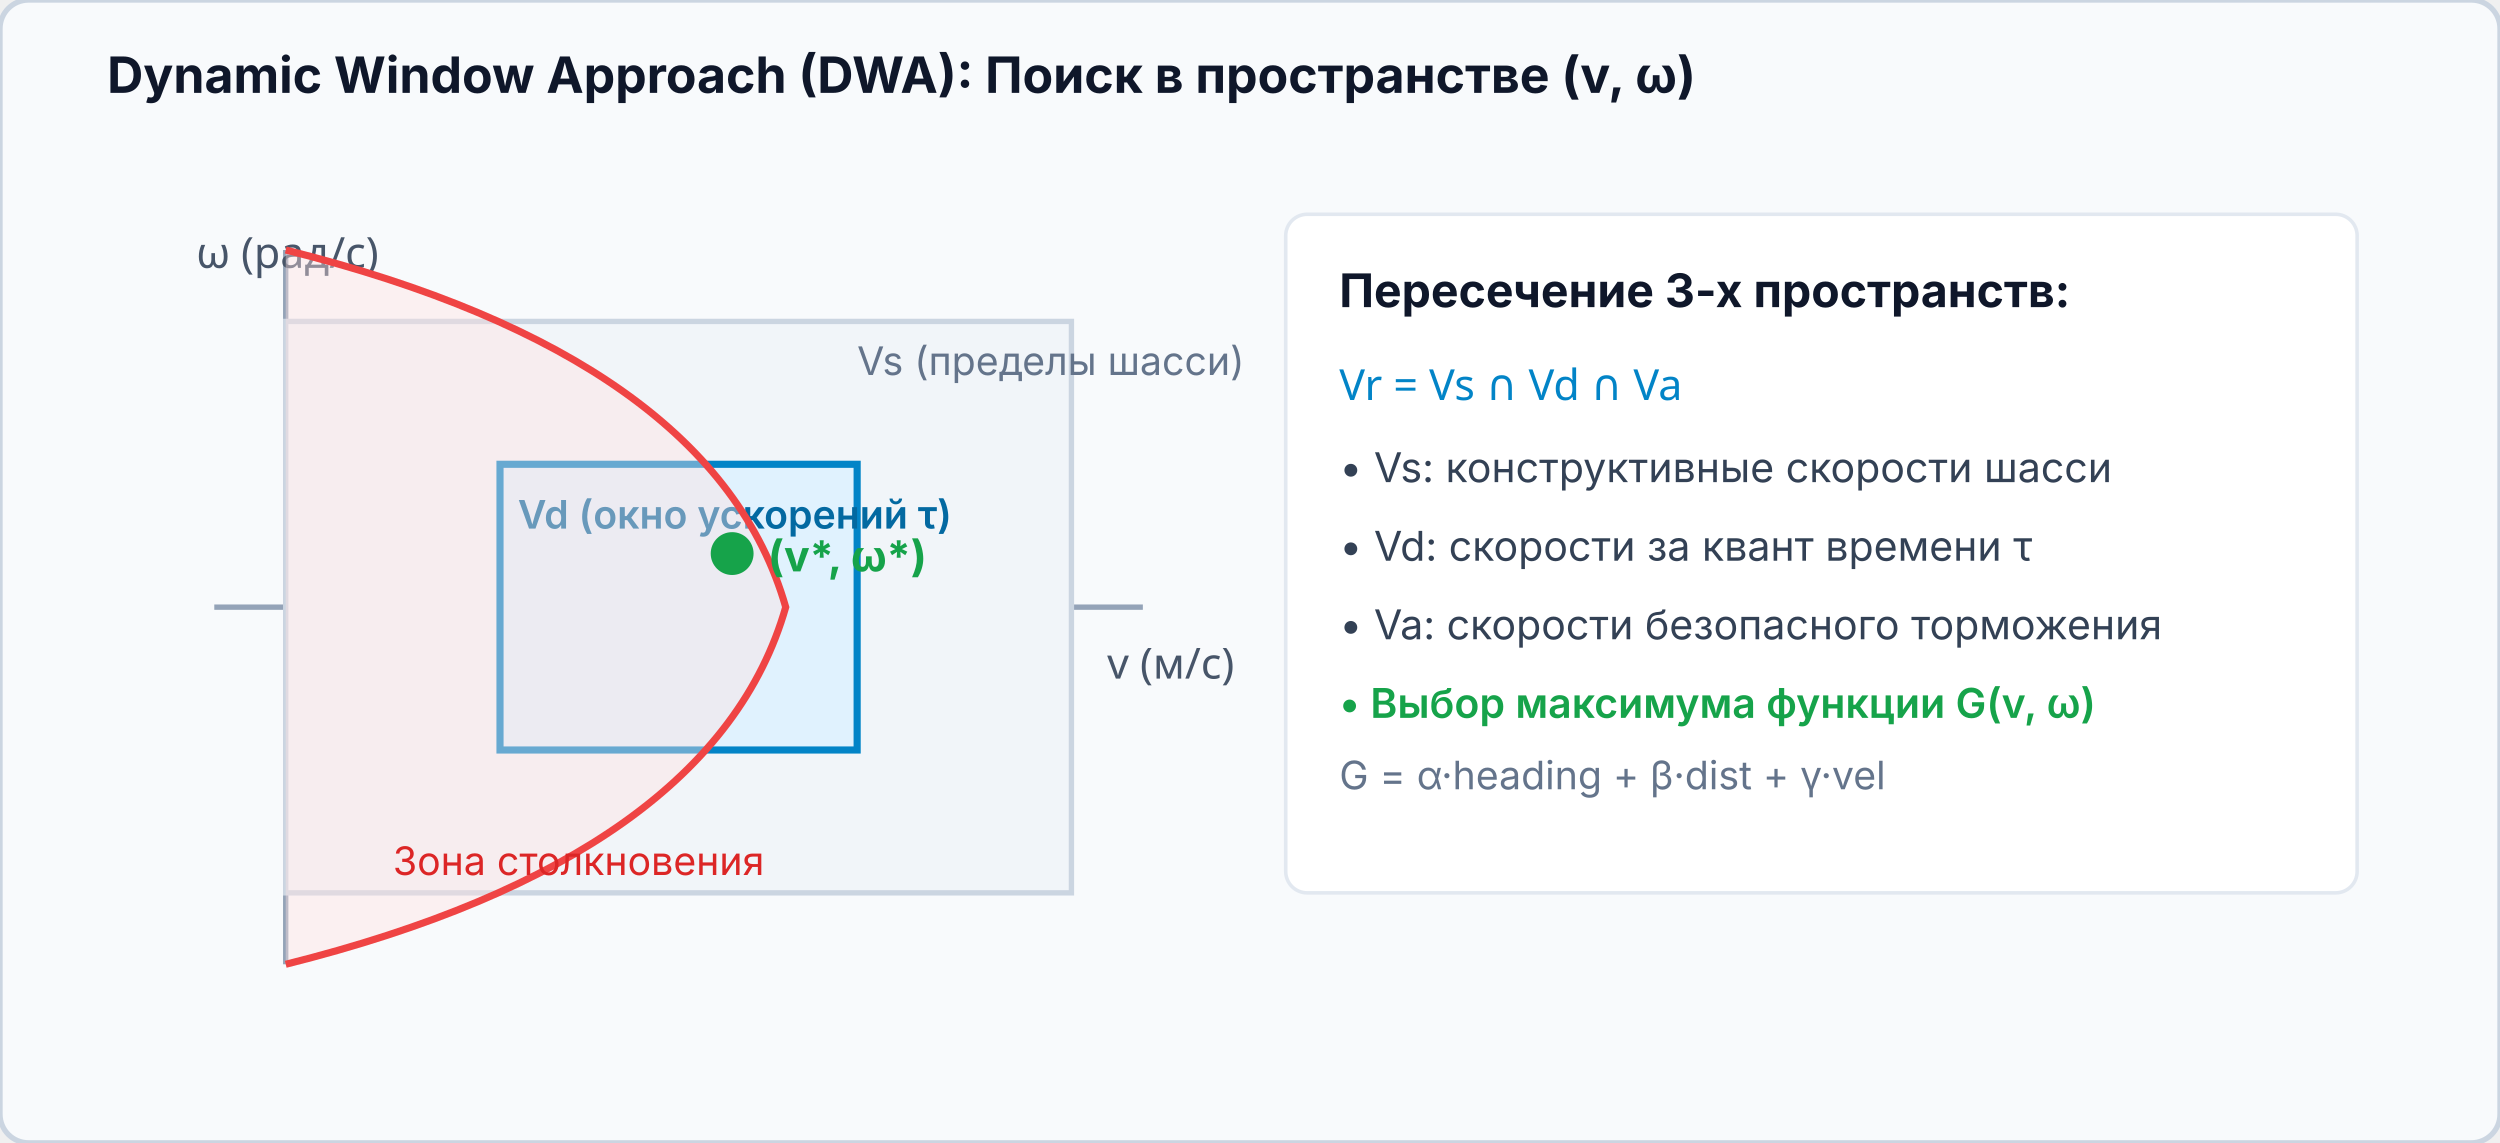
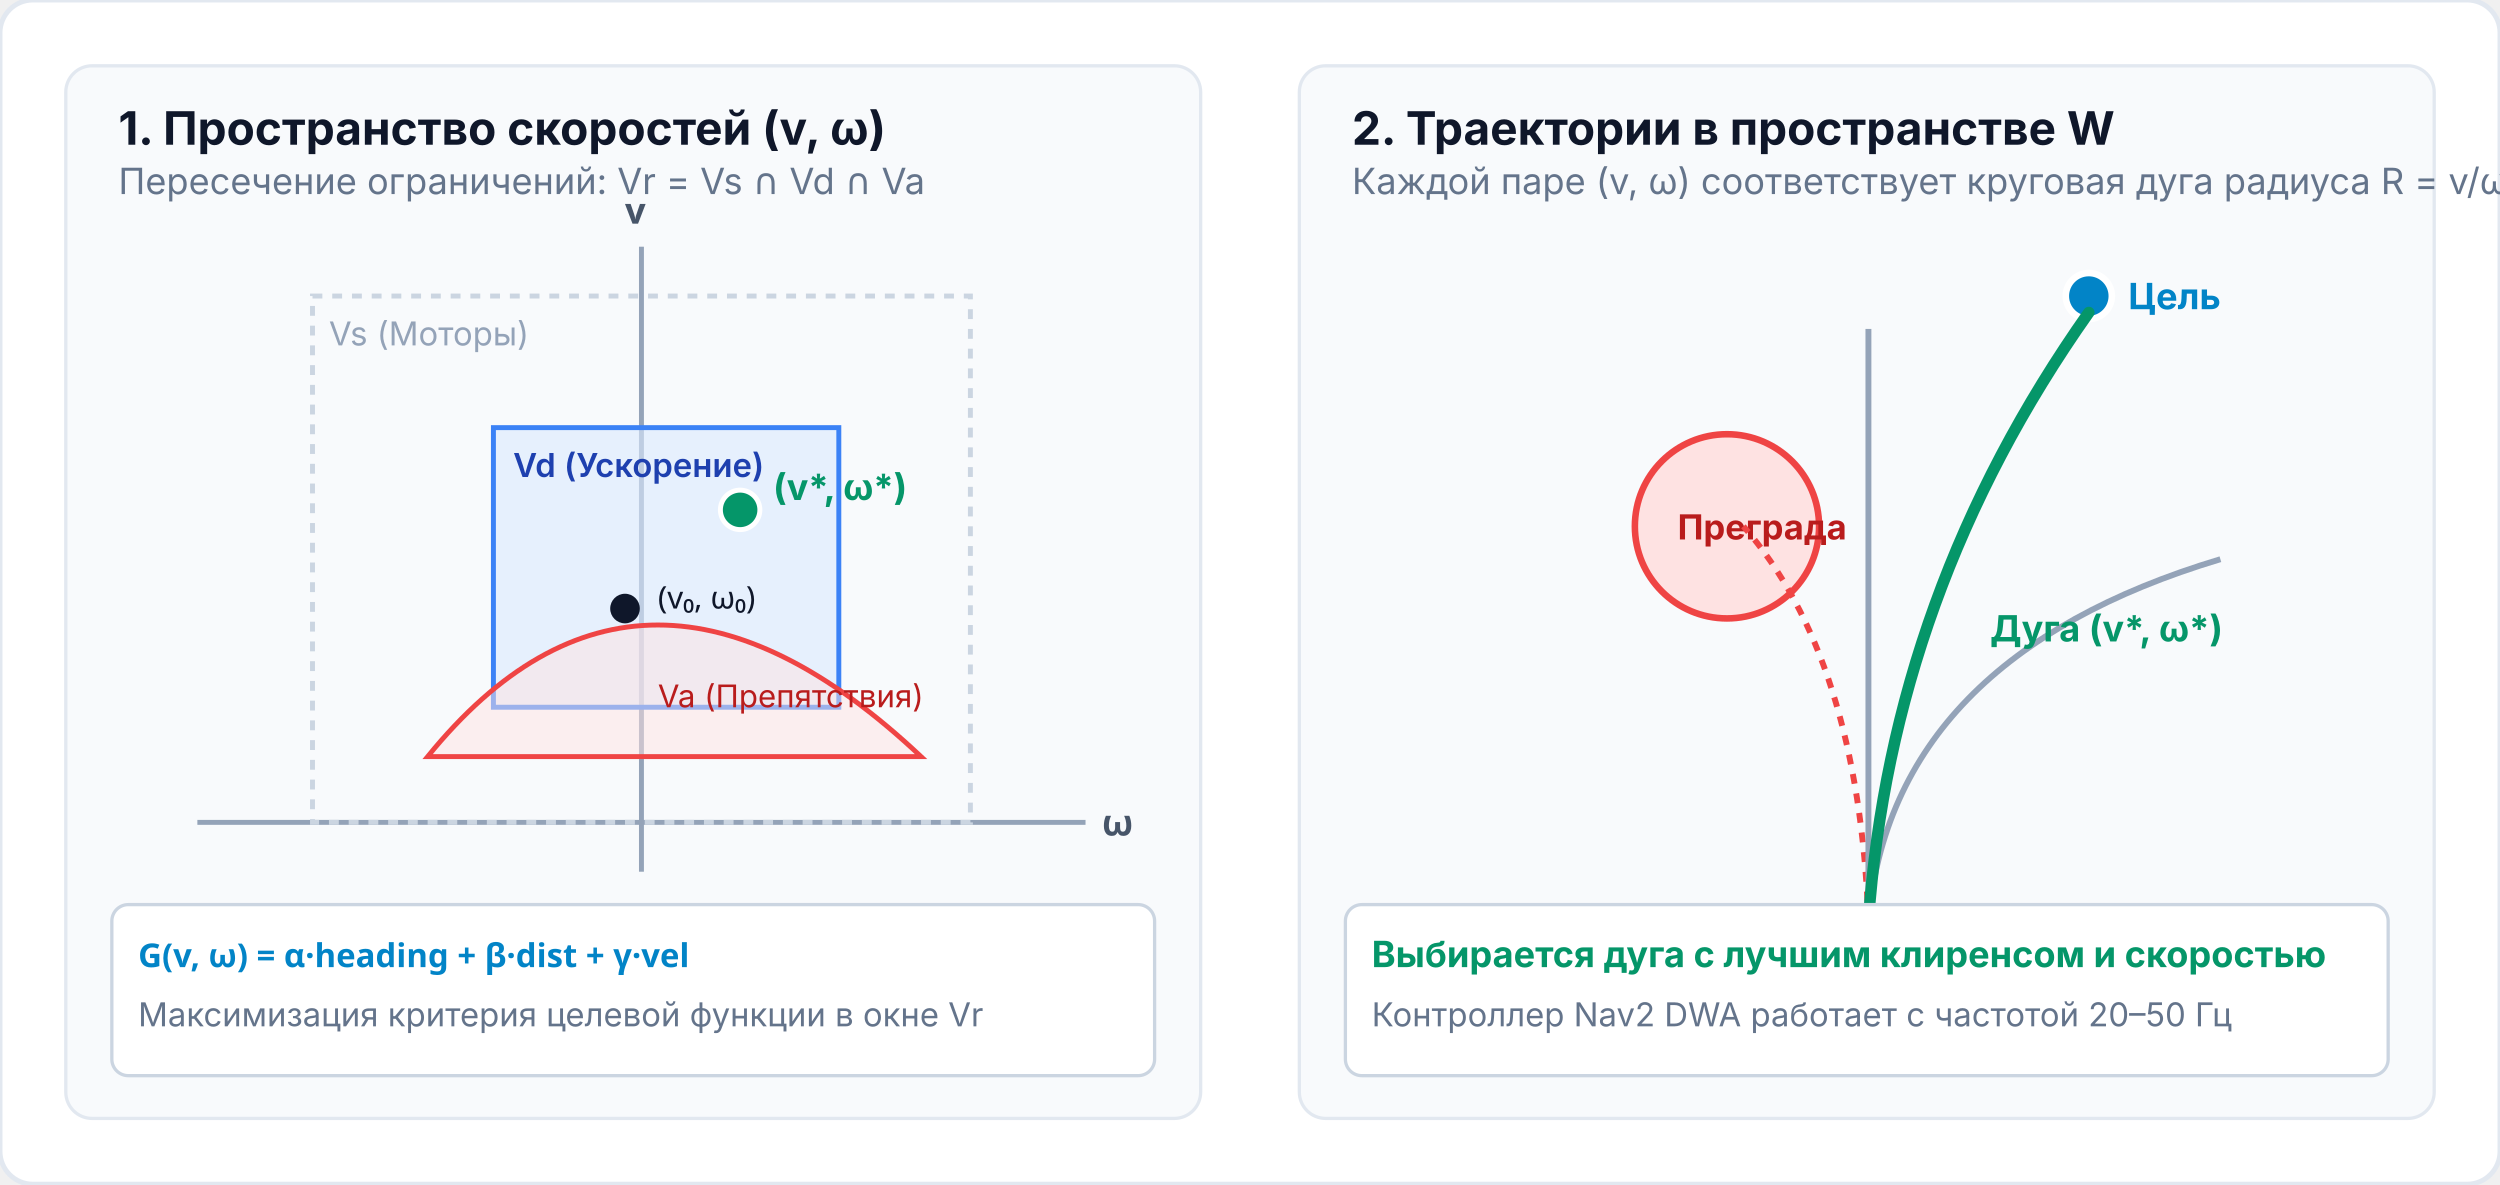
- <svg xmlns="http://www.w3.org/2000/svg" viewBox="0 0 700 320" width="100%" height="100%">
-   <rect width="100%" height="100%" rx="8" fill="#f8fafc" stroke="#cbd5e1" stroke-width="1.5" />
-   <text x="30" y="26" font-family="Inter" font-size="14" font-weight="700" fill="#0f172a">Dynamic Window Approach (DWA): Поиск в пространстве (v, ω)</text>
-   <g transform="translate(40, 50)">
-     <line x1="20" y1="120" x2="280" y2="120" stroke="#94a3b8" stroke-width="1.5" />
-     <line x1="40" y1="20" x2="40" y2="220" stroke="#94a3b8" stroke-width="1.5" />
-     <text x="270" y="140" font-family="JetBrains Mono" font-size="12" fill="#475569">v (м/с)</text>
-     <text x="15" y="25" font-family="JetBrains Mono" font-size="12" fill="#475569">ω (рад/с)</text>
-     <rect x="40" y="40" width="220" height="160" fill="#f1f5f9" stroke="#cbd5e1" stroke-width="1.5" />
-     <text x="200" y="55" font-family="Inter" font-size="11" fill="#64748b">Vs (пределы шасси)</text>
-     <rect x="100" y="80" width="100" height="80" fill="#e0f2fe" stroke="#0284c7" stroke-width="2" />
-     <text x="105" y="98" font-family="Inter" font-size="11" font-weight="600" fill="#0369a1">Vd (окно ускорений τ)</text>
-     <path d="M40,20 Q160,50 180,120 Q160,190 40,220 Z" fill="#fee2e2" opacity="0.4" />
-     <path d="M40,20 Q160,50 180,120 Q160,190 40,220" stroke="#ef4444" stroke-width="2" fill="none" />
-     <text x="70" y="195" font-family="Inter" font-size="11" fill="#dc2626">Зона столкновения</text>
-     <circle cx="165" cy="105" r="6" fill="#16a34a" />
-     <text x="175" y="110" font-family="Inter" font-size="12" font-weight="700" fill="#16a34a">(v*, ω*)</text>
+ <svg xmlns="http://www.w3.org/2000/svg" viewBox="0 0 760 360" width="100%" height="100%">
+   <rect width="100%" height="100%" rx="10" fill="#ffffff" stroke="#e2e8f0" stroke-width="1.5" />
+   <g transform="translate(20, 20)">
+     <rect width="345" height="320" rx="8" fill="#f8fafc" stroke="#e2e8f0" stroke-width="1" />
+     <text x="16" y="24" font-family="Inter, sans-serif" font-size="14" font-weight="700" fill="#0f172a">1. Пространство скоростей (v, ω)</text>
+     <text x="16" y="39" font-family="Inter, sans-serif" font-size="11" fill="#64748b">Пересечение ограничений: Vr = Vs ∩ Vd ∩ Va</text>
+     <line x1="40" y1="230" x2="310" y2="230" stroke="#94a3b8" stroke-width="1.5" />
+     <line x1="175" y1="245" x2="175" y2="55" stroke="#94a3b8" stroke-width="1.5" />
+     <text x="315" y="234" font-family="JetBrains Mono" font-size="11" font-weight="700" fill="#475569">ω</text>
+     <text x="170" y="48" font-family="JetBrains Mono" font-size="11" font-weight="700" fill="#475569">v</text>
+     <rect x="75" y="70" width="200" height="160" fill="none" stroke="#cbd5e1" stroke-width="1.5" stroke-dasharray="3,3" />
+     <text x="80" y="85" font-family="Inter" font-size="10" fill="#94a3b8">Vs (Моторы)</text>
+     <rect x="130" y="110" width="105" height="85" fill="#dbeafe" fill-opacity="0.6" stroke="#3b82f6" stroke-width="1.5" />
+     <text x="136" y="125" font-family="Inter" font-size="10" font-weight="600" fill="#1e40af">Vd (Ускорение)</text>
+     <path d="M110,210 Q175,130 260,210 Z" fill="#fee2e2" fill-opacity="0.5" stroke="#ef4444" stroke-width="1.5" />
+     <text x="180" y="195" font-family="Inter" font-size="9.5" fill="#b91c1c">Va (Препятствия)</text>
+     <circle cx="170" cy="165" r="4.5" fill="#0f172a" />
+     <text x="180" y="165" font-family="JetBrains Mono" font-size="9.5" fill="#0f172a">(v₀, ω₀)</text>
+     <circle cx="205" cy="135" r="6" fill="#059669" stroke="#ffffff" stroke-width="1.5" />
+     <text x="215" y="132" font-family="Inter" font-size="11" font-weight="700" fill="#059669">(v*, ω*)</text>
+     <rect x="14" y="255" width="317" height="52" rx="5" fill="#ffffff" stroke="#cbd5e1" stroke-width="1" />
+     <text x="22" y="274" font-family="JetBrains Mono" font-size="10" font-weight="700" fill="#0284c7">G(v, ω) = α·heading + β·dist + γ·vel</text>
+     <text x="22" y="292" font-family="Inter" font-size="10" fill="#64748b">Максимизация критерия целевой функции в окне Vr</text>
  </g>
-   <g transform="translate(360, 60)">
-     <rect width="300" height="190" rx="6" fill="#ffffff" stroke="#e2e8f0" />
-     <text x="15" y="26" font-family="Inter" font-size="13" font-weight="700" fill="#0f172a">Пересечение 3-х пространств:</text>
-     <text x="15" y="52" font-family="JetBrains Mono" font-size="12" fill="#0284c7">Vr = Vs ∩ Vd ∩ Va</text>
-     <g transform="translate(15, 75)">
-       <text x="0" y="0" font-family="Inter" font-size="11.5" fill="#334155">• Vs: конструктивные скорости шасси</text>
-       <text x="0" y="22" font-family="Inter" font-size="11.5" fill="#334155">• Vd: скорости за квант времени τ</text>
-       <text x="0" y="44" font-family="Inter" font-size="11.5" fill="#334155">• Va: скорости безопасного торможения</text>
-       <text x="0" y="66" font-family="Inter" font-size="11.5" font-weight="600" fill="#16a34a">• Выбор максимума функции G(v, ω)</text>
-       <text x="0" y="86" font-family="Inter" font-size="11" fill="#64748b">  G = α·heading + β·dist + γ·vel</text>
-     </g>
+   <g transform="translate(395, 20)">
+     <rect width="345" height="320" rx="8" fill="#f8fafc" stroke="#e2e8f0" stroke-width="1" />
+     <text x="16" y="24" font-family="Inter, sans-serif" font-size="14" font-weight="700" fill="#0f172a">2. Траектории в пространстве W</text>
+     <text x="16" y="39" font-family="Inter, sans-serif" font-size="11" fill="#64748b">Каждой паре (v, ω) соответствует круговая дуга радиуса R = v/ω</text>
+     <rect x="160" y="260" width="26" height="36" rx="3" fill="#0f172a" />
+     <circle cx="173" cy="278" r="3" fill="#38bdf8" />
+     <circle cx="130" cy="140" r="28" fill="#fee2e2" stroke="#ef4444" stroke-width="2" />
+     <text x="115" y="144" font-family="Inter" font-size="10.5" font-weight="700" fill="#b91c1c">Преграда</text>
+     <circle cx="240" cy="70" r="7" fill="#0284c7" stroke="#ffffff" stroke-width="2" />
+     <text x="252" y="74" font-family="Inter" font-size="11" font-weight="700" fill="#0284c7">Цель</text>
+     <path d="M173,260 Q170,180 135,140" stroke="#ef4444" stroke-width="1.8" fill="none" stroke-dasharray="3,3" />
+     <path d="M173,260 Q173,190 173,80" stroke="#94a3b8" stroke-width="1.8" fill="none" />
+     <path d="M173,260 Q180,180 280,150" stroke="#94a3b8" stroke-width="1.8" fill="none" />
+     <path d="M173,260 Q180,160 240,75" stroke="#059669" stroke-width="3.5" fill="none" stroke-linecap="round" />
+     <text x="210" y="175" font-family="Inter" font-size="11" font-weight="700" fill="#059669">Дуга (v*, ω*)</text>
+     <rect x="14" y="255" width="317" height="52" rx="5" fill="#ffffff" stroke="#cbd5e1" stroke-width="1" />
+     <text x="22" y="274" font-family="Inter" font-size="11" font-weight="700" fill="#059669">Выбирается дуга с лучшим клиренсом и скоростью</text>
+     <text x="22" y="292" font-family="Inter" font-size="10" fill="#64748b">Контроллер Nav2 DWA работает с частотой 20–50 Гц</text>
  </g>
</svg>
